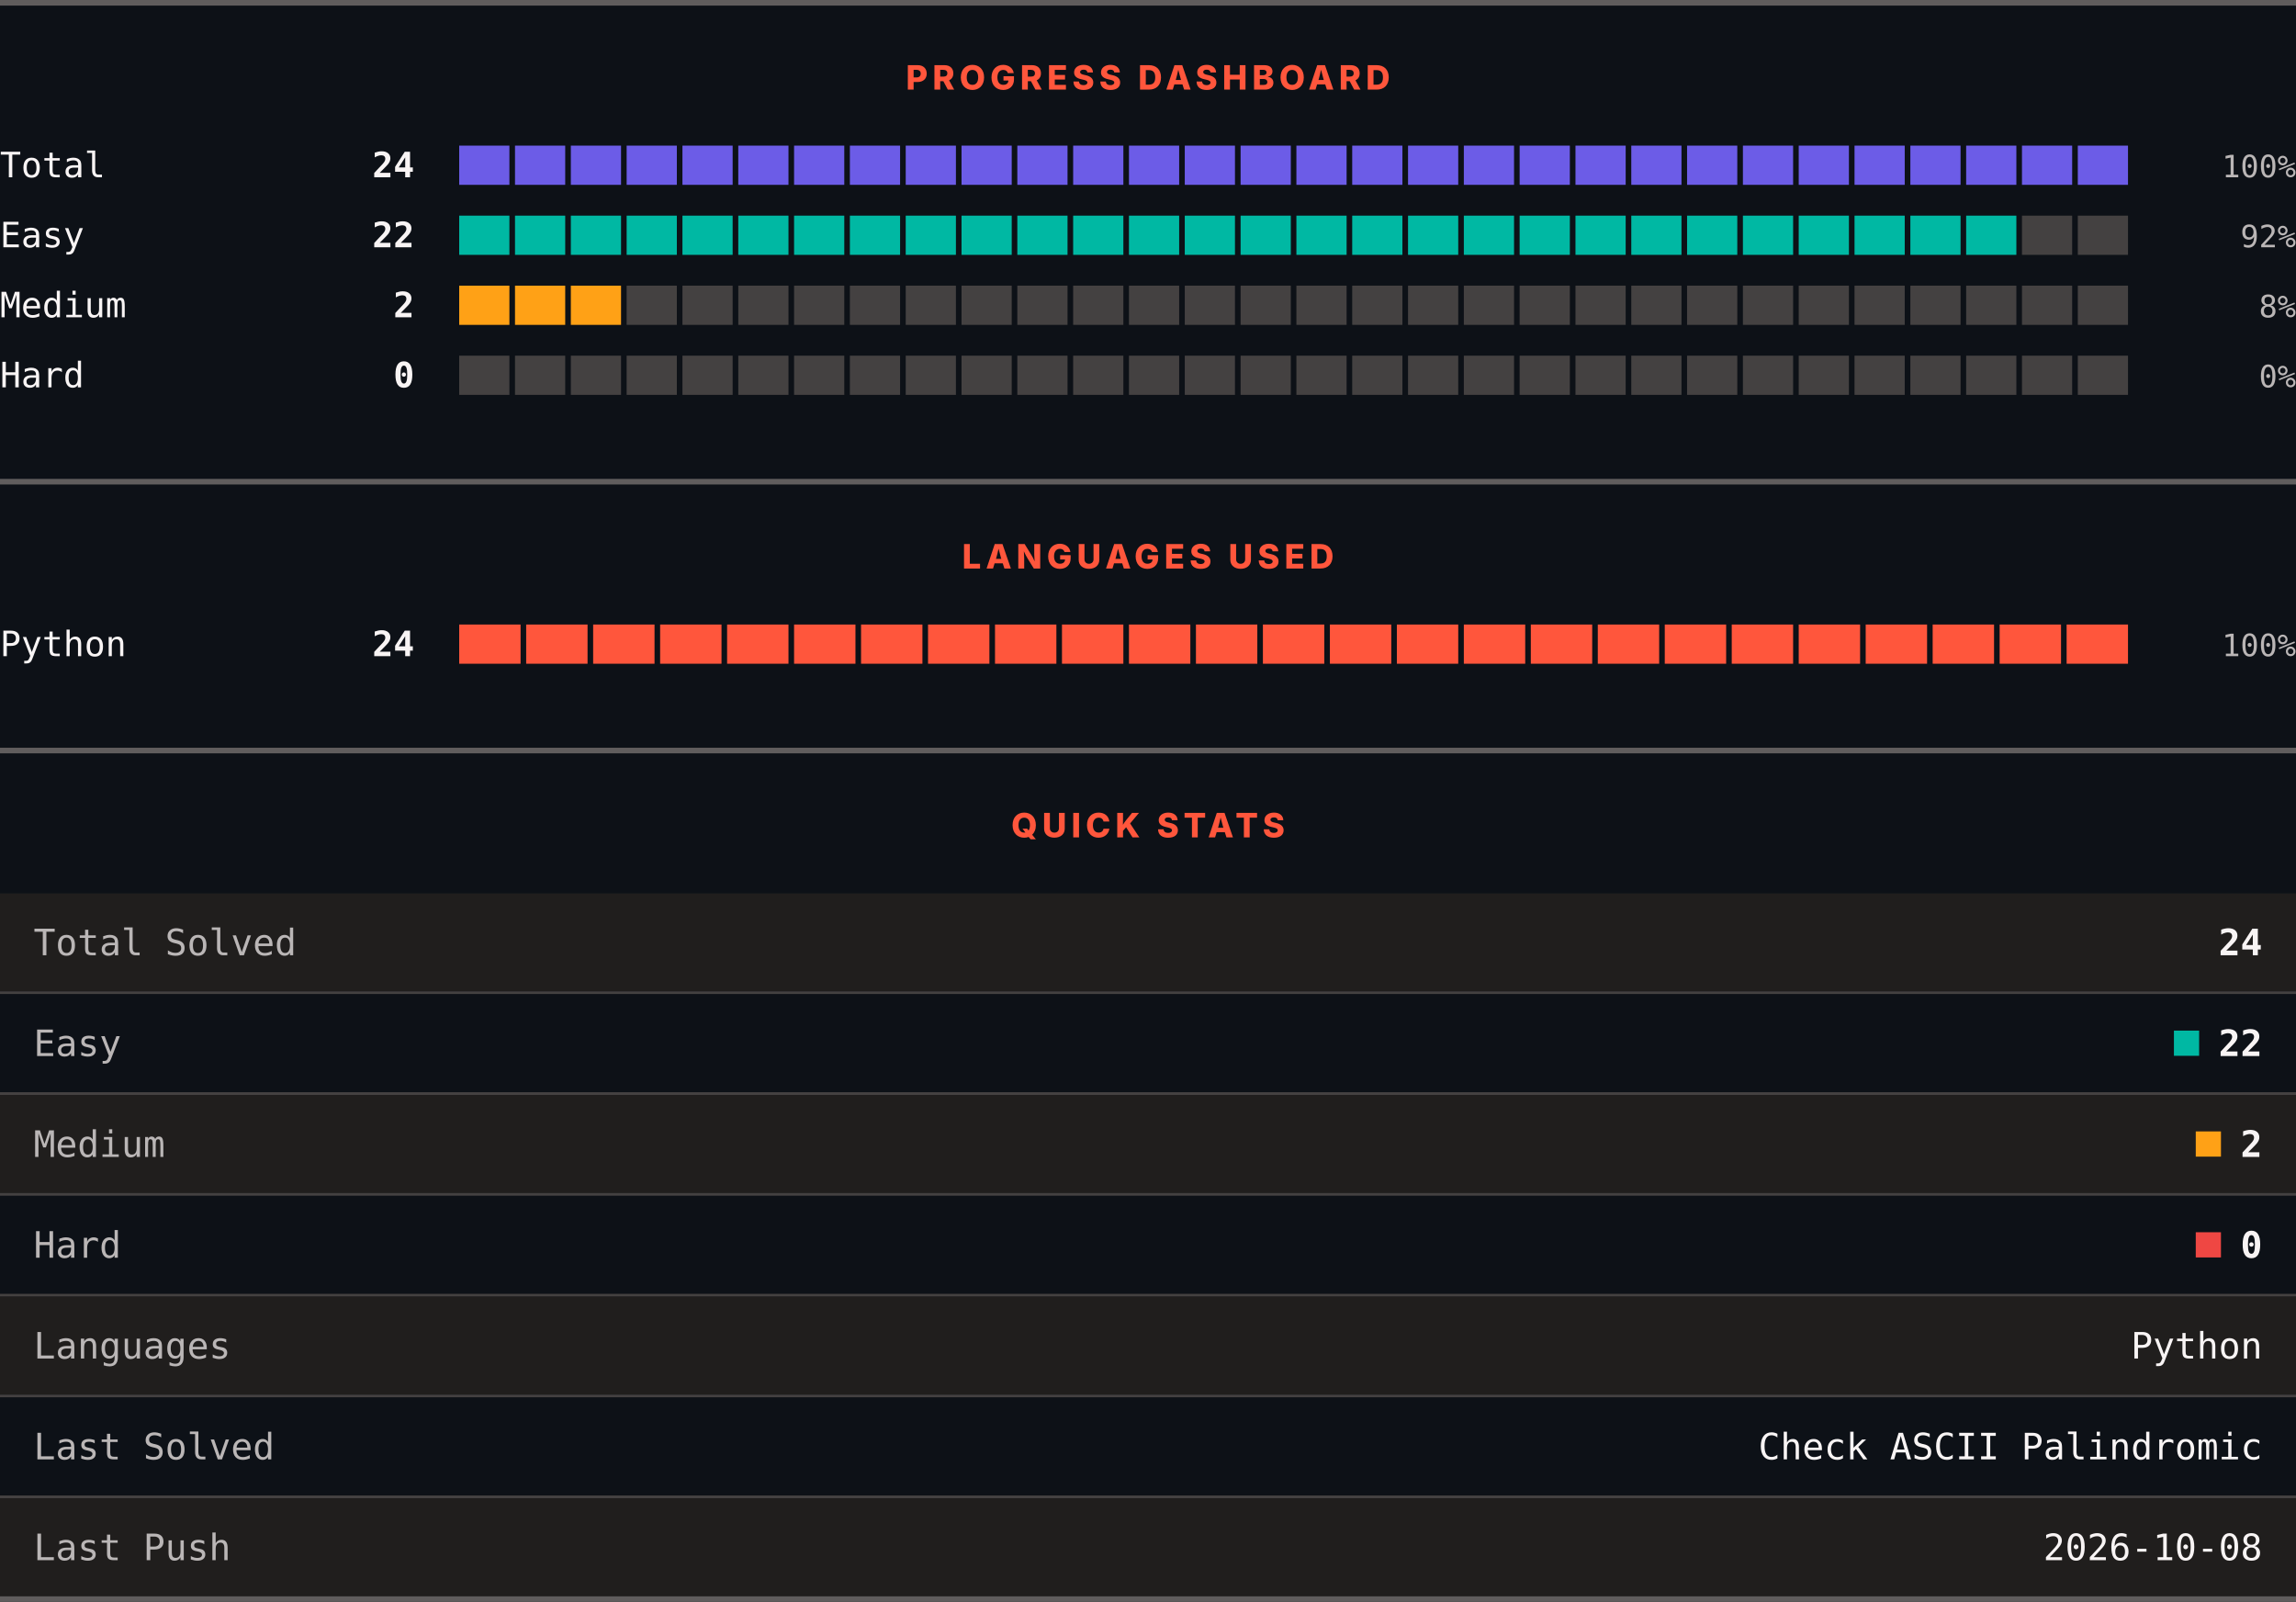
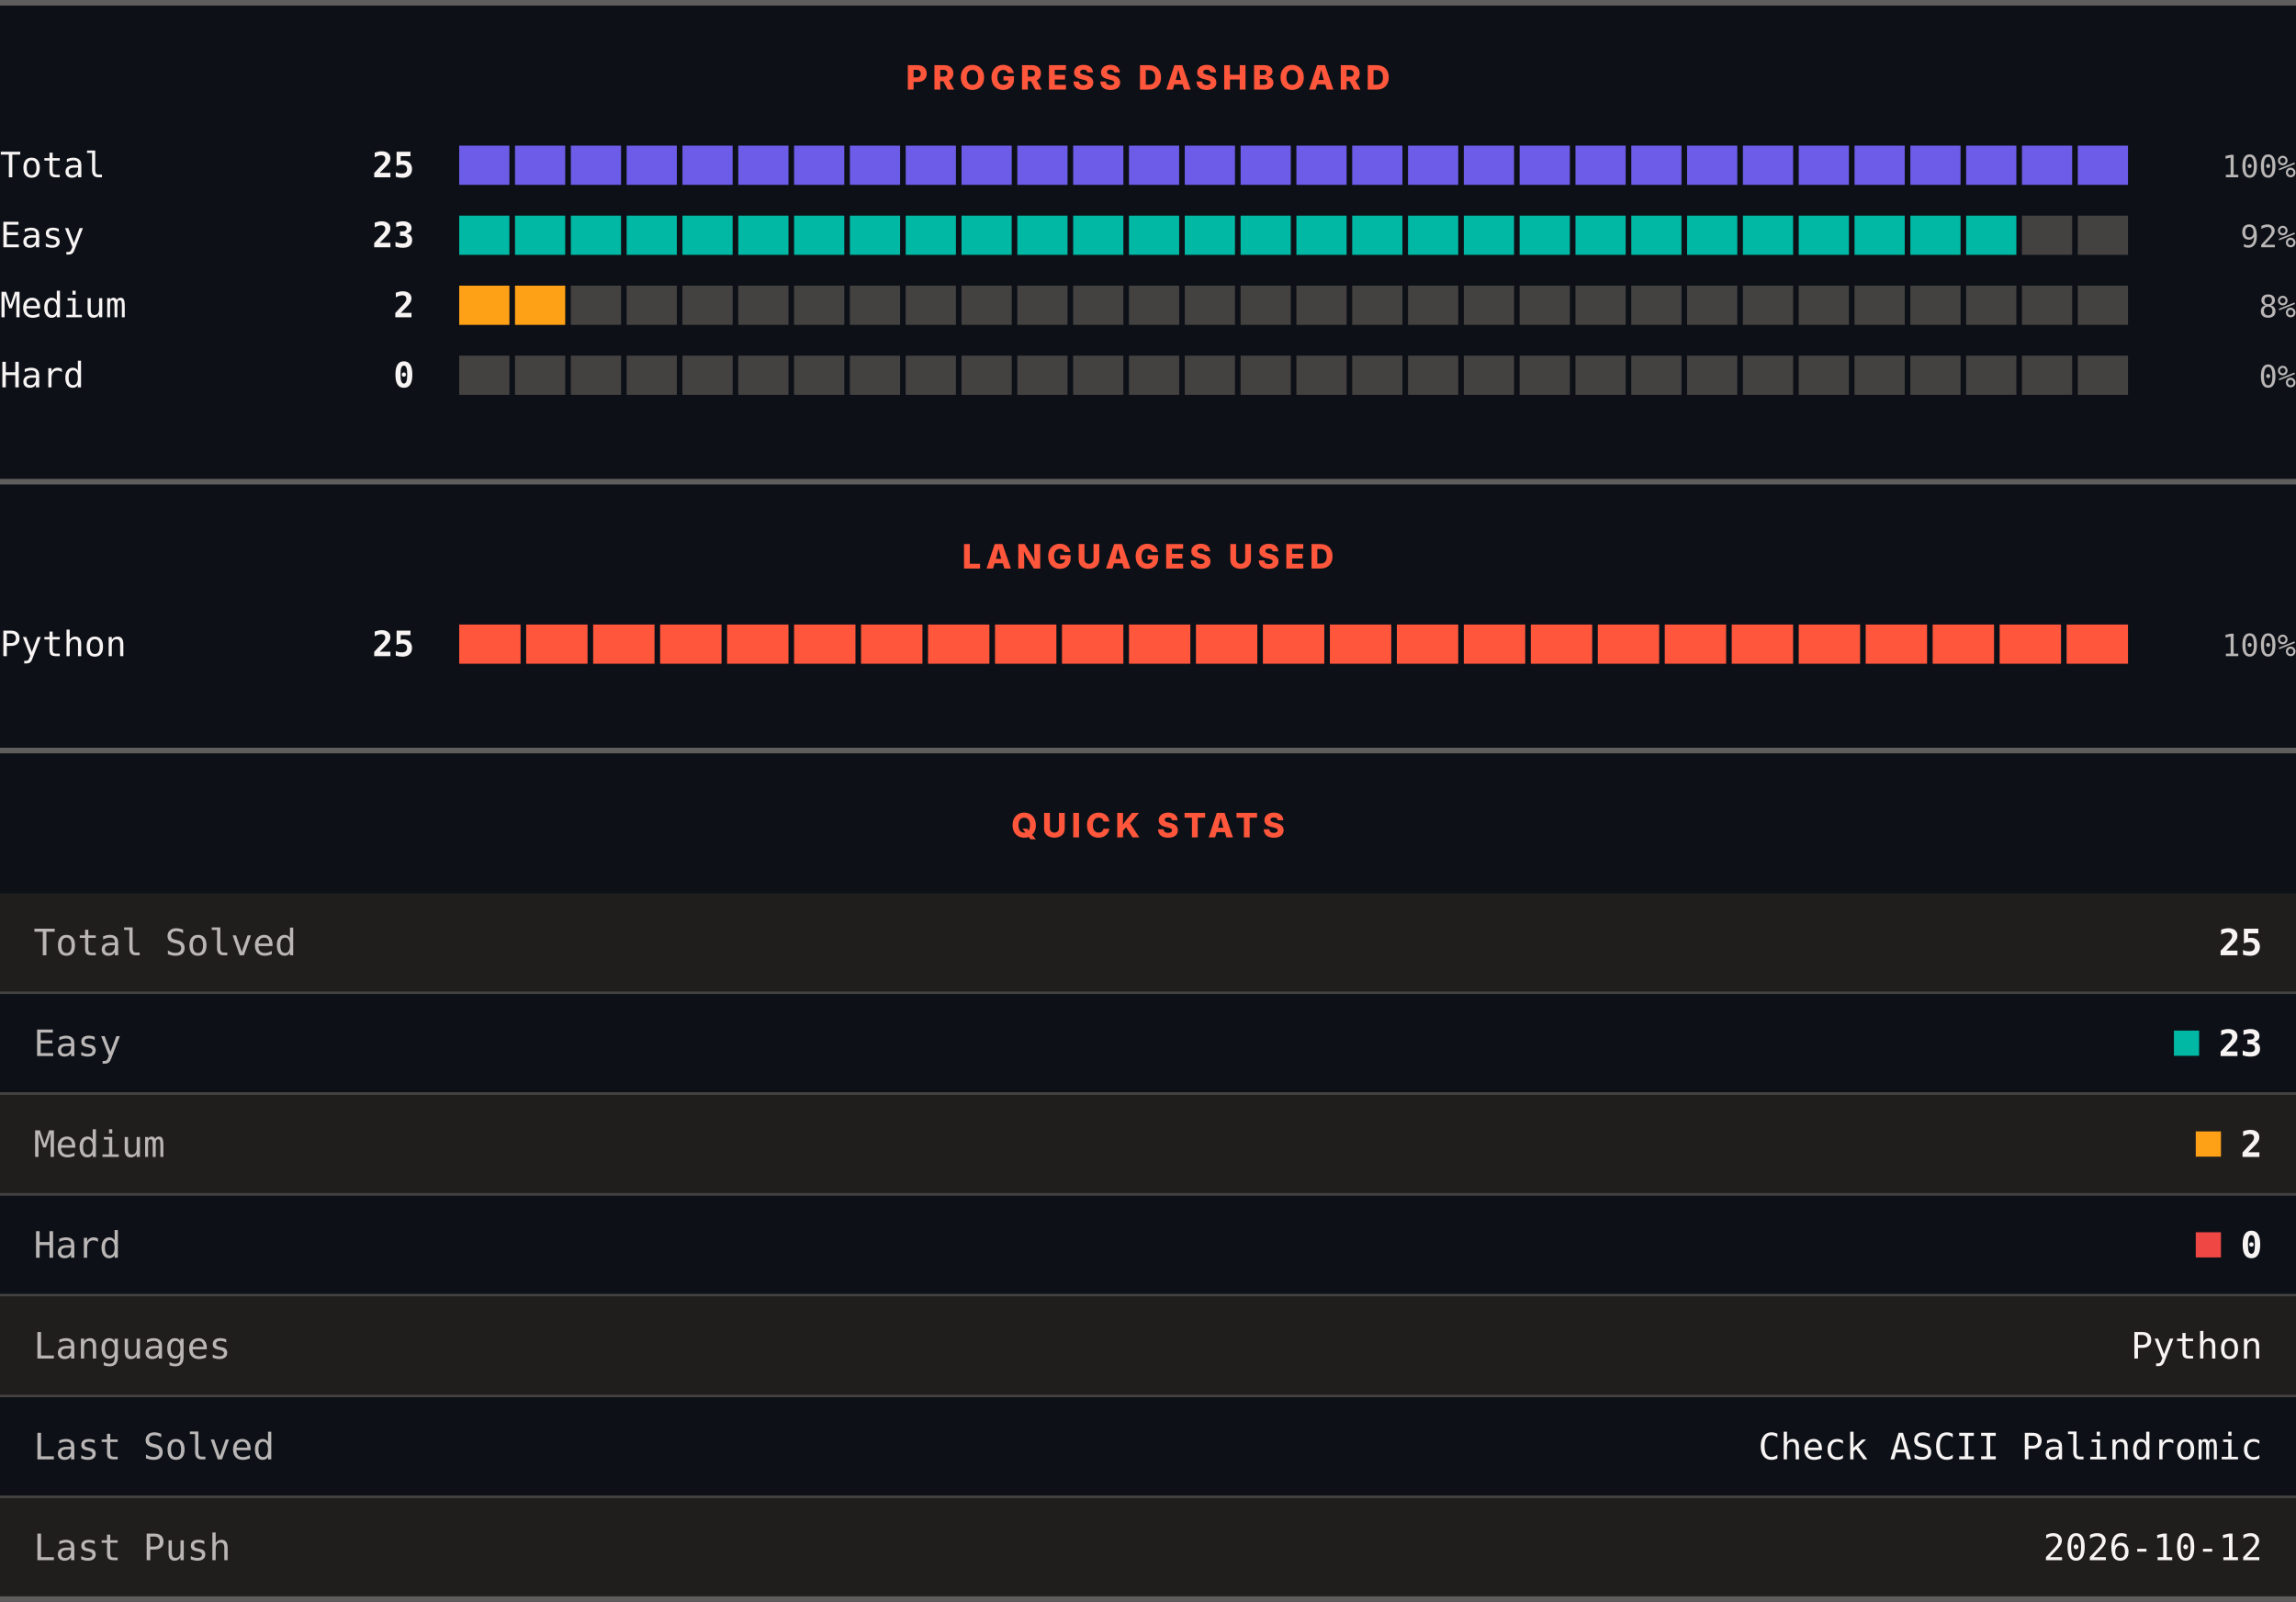
<svg xmlns="http://www.w3.org/2000/svg" width="820" height="572" viewBox="0 0 820 572" role="img" aria-label="LeetCode progress, languages and quick stats">
  <rect width="820" height="572" fill="#0d1117" />
  <rect x="0" y="0" width="820" height="2" fill="#605d5d" />
  <text x="410" y="32" text-anchor="middle" font-family="Archivo, system-ui, -apple-system, Segoe UI, sans-serif" font-size="12" font-weight="800" letter-spacing="1.68" fill="#ff563c">PROGRESS DASHBOARD</text>
  <text x="0" y="63.3" font-family="ui-monospace, SFMono-Regular, Menlo, Consolas, monospace" font-size="12.5" fill="#f8f4f4">Total</text>
-   <text x="148" y="63.3" text-anchor="end" font-family="ui-monospace, SFMono-Regular, Menlo, Consolas, monospace" font-size="12.5" font-weight="700" fill="#f8f4f4">24</text>
+   <text x="148" y="63.3" text-anchor="end" font-family="ui-monospace, SFMono-Regular, Menlo, Consolas, monospace" font-size="12.5" font-weight="700" fill="#f8f4f4">25</text>
  <rect x="164.00" y="52" width="17.93" height="14" fill="#6c5ce7" />
  <rect x="183.93" y="52" width="17.93" height="14" fill="#6c5ce7" />
  <rect x="203.87" y="52" width="17.93" height="14" fill="#6c5ce7" />
  <rect x="223.80" y="52" width="17.93" height="14" fill="#6c5ce7" />
  <rect x="243.73" y="52" width="17.93" height="14" fill="#6c5ce7" />
  <rect x="263.67" y="52" width="17.93" height="14" fill="#6c5ce7" />
  <rect x="283.60" y="52" width="17.93" height="14" fill="#6c5ce7" />
  <rect x="303.53" y="52" width="17.93" height="14" fill="#6c5ce7" />
  <rect x="323.47" y="52" width="17.93" height="14" fill="#6c5ce7" />
  <rect x="343.40" y="52" width="17.93" height="14" fill="#6c5ce7" />
  <rect x="363.33" y="52" width="17.93" height="14" fill="#6c5ce7" />
  <rect x="383.27" y="52" width="17.93" height="14" fill="#6c5ce7" />
  <rect x="403.20" y="52" width="17.93" height="14" fill="#6c5ce7" />
  <rect x="423.13" y="52" width="17.93" height="14" fill="#6c5ce7" />
  <rect x="443.07" y="52" width="17.93" height="14" fill="#6c5ce7" />
  <rect x="463.00" y="52" width="17.93" height="14" fill="#6c5ce7" />
  <rect x="482.93" y="52" width="17.93" height="14" fill="#6c5ce7" />
  <rect x="502.87" y="52" width="17.93" height="14" fill="#6c5ce7" />
  <rect x="522.80" y="52" width="17.93" height="14" fill="#6c5ce7" />
  <rect x="542.73" y="52" width="17.93" height="14" fill="#6c5ce7" />
  <rect x="562.67" y="52" width="17.93" height="14" fill="#6c5ce7" />
  <rect x="582.60" y="52" width="17.93" height="14" fill="#6c5ce7" />
  <rect x="602.53" y="52" width="17.93" height="14" fill="#6c5ce7" />
  <rect x="622.47" y="52" width="17.93" height="14" fill="#6c5ce7" />
  <rect x="642.40" y="52" width="17.93" height="14" fill="#6c5ce7" />
  <rect x="662.33" y="52" width="17.93" height="14" fill="#6c5ce7" />
  <rect x="682.27" y="52" width="17.93" height="14" fill="#6c5ce7" />
  <rect x="702.20" y="52" width="17.93" height="14" fill="#6c5ce7" />
  <rect x="722.13" y="52" width="17.93" height="14" fill="#6c5ce7" />
  <rect x="742.07" y="52" width="17.93" height="14" fill="#6c5ce7" />
  <text x="820" y="63.3" text-anchor="end" font-family="ui-monospace, SFMono-Regular, Menlo, Consolas, monospace" font-size="11" fill="#bab6b6">100%</text>
  <text x="0" y="88.3" font-family="ui-monospace, SFMono-Regular, Menlo, Consolas, monospace" font-size="12.5" fill="#f8f4f4">Easy</text>
-   <text x="148" y="88.3" text-anchor="end" font-family="ui-monospace, SFMono-Regular, Menlo, Consolas, monospace" font-size="12.5" font-weight="700" fill="#f8f4f4">22</text>
+   <text x="148" y="88.3" text-anchor="end" font-family="ui-monospace, SFMono-Regular, Menlo, Consolas, monospace" font-size="12.5" font-weight="700" fill="#f8f4f4">23</text>
  <rect x="164.00" y="77" width="17.93" height="14" fill="#00b8a3" />
  <rect x="183.93" y="77" width="17.93" height="14" fill="#00b8a3" />
  <rect x="203.87" y="77" width="17.93" height="14" fill="#00b8a3" />
  <rect x="223.80" y="77" width="17.93" height="14" fill="#00b8a3" />
  <rect x="243.73" y="77" width="17.93" height="14" fill="#00b8a3" />
  <rect x="263.67" y="77" width="17.93" height="14" fill="#00b8a3" />
  <rect x="283.60" y="77" width="17.93" height="14" fill="#00b8a3" />
  <rect x="303.53" y="77" width="17.93" height="14" fill="#00b8a3" />
  <rect x="323.47" y="77" width="17.93" height="14" fill="#00b8a3" />
  <rect x="343.40" y="77" width="17.93" height="14" fill="#00b8a3" />
  <rect x="363.33" y="77" width="17.93" height="14" fill="#00b8a3" />
  <rect x="383.27" y="77" width="17.93" height="14" fill="#00b8a3" />
  <rect x="403.20" y="77" width="17.93" height="14" fill="#00b8a3" />
  <rect x="423.13" y="77" width="17.93" height="14" fill="#00b8a3" />
  <rect x="443.07" y="77" width="17.93" height="14" fill="#00b8a3" />
  <rect x="463.00" y="77" width="17.93" height="14" fill="#00b8a3" />
  <rect x="482.93" y="77" width="17.93" height="14" fill="#00b8a3" />
  <rect x="502.87" y="77" width="17.93" height="14" fill="#00b8a3" />
  <rect x="522.80" y="77" width="17.93" height="14" fill="#00b8a3" />
  <rect x="542.73" y="77" width="17.93" height="14" fill="#00b8a3" />
  <rect x="562.67" y="77" width="17.93" height="14" fill="#00b8a3" />
  <rect x="582.60" y="77" width="17.93" height="14" fill="#00b8a3" />
  <rect x="602.53" y="77" width="17.93" height="14" fill="#00b8a3" />
  <rect x="622.47" y="77" width="17.93" height="14" fill="#00b8a3" />
  <rect x="642.40" y="77" width="17.93" height="14" fill="#00b8a3" />
  <rect x="662.33" y="77" width="17.93" height="14" fill="#00b8a3" />
  <rect x="682.27" y="77" width="17.93" height="14" fill="#00b8a3" />
  <rect x="702.20" y="77" width="17.93" height="14" fill="#00b8a3" />
  <rect x="722.13" y="77" width="17.93" height="14" fill="#444141" />
  <rect x="742.07" y="77" width="17.93" height="14" fill="#444141" />
  <text x="820" y="88.3" text-anchor="end" font-family="ui-monospace, SFMono-Regular, Menlo, Consolas, monospace" font-size="11" fill="#bab6b6">92%</text>
  <text x="0" y="113.3" font-family="ui-monospace, SFMono-Regular, Menlo, Consolas, monospace" font-size="12.5" fill="#f8f4f4">Medium</text>
  <text x="148" y="113.3" text-anchor="end" font-family="ui-monospace, SFMono-Regular, Menlo, Consolas, monospace" font-size="12.5" font-weight="700" fill="#f8f4f4">2</text>
  <rect x="164.00" y="102" width="17.93" height="14" fill="#ffa116" />
  <rect x="183.93" y="102" width="17.93" height="14" fill="#ffa116" />
-   <rect x="203.87" y="102" width="17.93" height="14" fill="#ffa116" />
+   <rect x="203.87" y="102" width="17.93" height="14" fill="#444141" />
  <rect x="223.80" y="102" width="17.93" height="14" fill="#444141" />
  <rect x="243.73" y="102" width="17.93" height="14" fill="#444141" />
  <rect x="263.67" y="102" width="17.93" height="14" fill="#444141" />
  <rect x="283.60" y="102" width="17.93" height="14" fill="#444141" />
  <rect x="303.53" y="102" width="17.93" height="14" fill="#444141" />
  <rect x="323.47" y="102" width="17.93" height="14" fill="#444141" />
  <rect x="343.40" y="102" width="17.93" height="14" fill="#444141" />
  <rect x="363.33" y="102" width="17.93" height="14" fill="#444141" />
  <rect x="383.27" y="102" width="17.93" height="14" fill="#444141" />
  <rect x="403.20" y="102" width="17.93" height="14" fill="#444141" />
  <rect x="423.13" y="102" width="17.93" height="14" fill="#444141" />
  <rect x="443.07" y="102" width="17.93" height="14" fill="#444141" />
  <rect x="463.00" y="102" width="17.93" height="14" fill="#444141" />
  <rect x="482.93" y="102" width="17.93" height="14" fill="#444141" />
  <rect x="502.87" y="102" width="17.93" height="14" fill="#444141" />
  <rect x="522.80" y="102" width="17.93" height="14" fill="#444141" />
  <rect x="542.73" y="102" width="17.93" height="14" fill="#444141" />
  <rect x="562.67" y="102" width="17.93" height="14" fill="#444141" />
  <rect x="582.60" y="102" width="17.93" height="14" fill="#444141" />
  <rect x="602.53" y="102" width="17.93" height="14" fill="#444141" />
  <rect x="622.47" y="102" width="17.93" height="14" fill="#444141" />
  <rect x="642.40" y="102" width="17.93" height="14" fill="#444141" />
  <rect x="662.33" y="102" width="17.93" height="14" fill="#444141" />
  <rect x="682.27" y="102" width="17.93" height="14" fill="#444141" />
  <rect x="702.20" y="102" width="17.93" height="14" fill="#444141" />
  <rect x="722.13" y="102" width="17.93" height="14" fill="#444141" />
  <rect x="742.07" y="102" width="17.93" height="14" fill="#444141" />
  <text x="820" y="113.3" text-anchor="end" font-family="ui-monospace, SFMono-Regular, Menlo, Consolas, monospace" font-size="11" fill="#bab6b6">8%</text>
  <text x="0" y="138.3" font-family="ui-monospace, SFMono-Regular, Menlo, Consolas, monospace" font-size="12.5" fill="#f8f4f4">Hard</text>
  <text x="148" y="138.3" text-anchor="end" font-family="ui-monospace, SFMono-Regular, Menlo, Consolas, monospace" font-size="12.5" font-weight="700" fill="#f8f4f4">0</text>
  <rect x="164.00" y="127" width="17.93" height="14" fill="#444141" />
  <rect x="183.93" y="127" width="17.93" height="14" fill="#444141" />
  <rect x="203.87" y="127" width="17.93" height="14" fill="#444141" />
  <rect x="223.80" y="127" width="17.93" height="14" fill="#444141" />
  <rect x="243.73" y="127" width="17.93" height="14" fill="#444141" />
  <rect x="263.67" y="127" width="17.93" height="14" fill="#444141" />
  <rect x="283.60" y="127" width="17.93" height="14" fill="#444141" />
  <rect x="303.53" y="127" width="17.93" height="14" fill="#444141" />
  <rect x="323.47" y="127" width="17.93" height="14" fill="#444141" />
  <rect x="343.40" y="127" width="17.93" height="14" fill="#444141" />
  <rect x="363.33" y="127" width="17.93" height="14" fill="#444141" />
  <rect x="383.27" y="127" width="17.93" height="14" fill="#444141" />
  <rect x="403.20" y="127" width="17.93" height="14" fill="#444141" />
  <rect x="423.13" y="127" width="17.93" height="14" fill="#444141" />
  <rect x="443.07" y="127" width="17.93" height="14" fill="#444141" />
  <rect x="463.00" y="127" width="17.93" height="14" fill="#444141" />
  <rect x="482.93" y="127" width="17.93" height="14" fill="#444141" />
  <rect x="502.87" y="127" width="17.93" height="14" fill="#444141" />
  <rect x="522.80" y="127" width="17.93" height="14" fill="#444141" />
  <rect x="542.73" y="127" width="17.93" height="14" fill="#444141" />
  <rect x="562.67" y="127" width="17.93" height="14" fill="#444141" />
  <rect x="582.60" y="127" width="17.93" height="14" fill="#444141" />
  <rect x="602.53" y="127" width="17.93" height="14" fill="#444141" />
  <rect x="622.47" y="127" width="17.93" height="14" fill="#444141" />
  <rect x="642.40" y="127" width="17.93" height="14" fill="#444141" />
  <rect x="662.33" y="127" width="17.93" height="14" fill="#444141" />
  <rect x="682.27" y="127" width="17.93" height="14" fill="#444141" />
  <rect x="702.20" y="127" width="17.93" height="14" fill="#444141" />
  <rect x="722.13" y="127" width="17.93" height="14" fill="#444141" />
  <rect x="742.07" y="127" width="17.93" height="14" fill="#444141" />
  <text x="820" y="138.3" text-anchor="end" font-family="ui-monospace, SFMono-Regular, Menlo, Consolas, monospace" font-size="11" fill="#bab6b6">0%</text>
  <rect x="0" y="171" width="820" height="2" fill="#605d5d" />
  <text x="410" y="203" text-anchor="middle" font-family="Archivo, system-ui, -apple-system, Segoe UI, sans-serif" font-size="12" font-weight="800" letter-spacing="1.68" fill="#ff563c">LANGUAGES USED</text>
  <text x="0" y="234.3" font-family="ui-monospace, SFMono-Regular, Menlo, Consolas, monospace" font-size="12.5" fill="#f8f4f4">Python</text>
-   <text x="148" y="234.3" text-anchor="end" font-family="ui-monospace, SFMono-Regular, Menlo, Consolas, monospace" font-size="12.5" font-weight="700" fill="#f8f4f4">24</text>
+   <text x="148" y="234.3" text-anchor="end" font-family="ui-monospace, SFMono-Regular, Menlo, Consolas, monospace" font-size="12.5" font-weight="700" fill="#f8f4f4">25</text>
  <rect x="164.00" y="223" width="21.92" height="14" fill="#ff563c" />
  <rect x="187.92" y="223" width="21.92" height="14" fill="#ff563c" />
  <rect x="211.84" y="223" width="21.92" height="14" fill="#ff563c" />
  <rect x="235.76" y="223" width="21.92" height="14" fill="#ff563c" />
  <rect x="259.68" y="223" width="21.92" height="14" fill="#ff563c" />
  <rect x="283.60" y="223" width="21.92" height="14" fill="#ff563c" />
  <rect x="307.52" y="223" width="21.92" height="14" fill="#ff563c" />
  <rect x="331.44" y="223" width="21.92" height="14" fill="#ff563c" />
  <rect x="355.36" y="223" width="21.92" height="14" fill="#ff563c" />
  <rect x="379.28" y="223" width="21.92" height="14" fill="#ff563c" />
  <rect x="403.20" y="223" width="21.92" height="14" fill="#ff563c" />
  <rect x="427.12" y="223" width="21.92" height="14" fill="#ff563c" />
  <rect x="451.04" y="223" width="21.92" height="14" fill="#ff563c" />
  <rect x="474.96" y="223" width="21.92" height="14" fill="#ff563c" />
  <rect x="498.88" y="223" width="21.92" height="14" fill="#ff563c" />
  <rect x="522.80" y="223" width="21.92" height="14" fill="#ff563c" />
  <rect x="546.72" y="223" width="21.92" height="14" fill="#ff563c" />
  <rect x="570.64" y="223" width="21.92" height="14" fill="#ff563c" />
  <rect x="594.56" y="223" width="21.92" height="14" fill="#ff563c" />
  <rect x="618.48" y="223" width="21.92" height="14" fill="#ff563c" />
  <rect x="642.40" y="223" width="21.92" height="14" fill="#ff563c" />
  <rect x="666.32" y="223" width="21.92" height="14" fill="#ff563c" />
  <rect x="690.24" y="223" width="21.92" height="14" fill="#ff563c" />
  <rect x="714.16" y="223" width="21.92" height="14" fill="#ff563c" />
  <rect x="738.08" y="223" width="21.92" height="14" fill="#ff563c" />
  <text x="820" y="234.3" text-anchor="end" font-family="ui-monospace, SFMono-Regular, Menlo, Consolas, monospace" font-size="11" fill="#bab6b6">100%</text>
  <rect x="0" y="267" width="820" height="2" fill="#605d5d" />
  <text x="410" y="299" text-anchor="middle" font-family="Archivo, system-ui, -apple-system, Segoe UI, sans-serif" font-size="12" font-weight="800" letter-spacing="1.68" fill="#ff563c">QUICK STATS</text>
  <rect x="0" y="319" width="820" height="35" fill="#201e1d" />
  <text x="12" y="341.1" font-family="ui-monospace, SFMono-Regular, Menlo, Consolas, monospace" font-size="13" fill="#bab6b6">Total Solved</text>
-   <text x="808" y="341.1" text-anchor="end" font-family="ui-monospace, SFMono-Regular, Menlo, Consolas, monospace" font-size="13" font-weight="700" fill="#f8f4f4">24</text>
+   <text x="808" y="341.1" text-anchor="end" font-family="ui-monospace, SFMono-Regular, Menlo, Consolas, monospace" font-size="13" font-weight="700" fill="#f8f4f4">25</text>
  <rect x="0" y="354" width="820" height="1" fill="#444141" />
  <rect x="0" y="355" width="820" height="35" fill="#0d1117" />
  <text x="12" y="377.1" font-family="ui-monospace, SFMono-Regular, Menlo, Consolas, monospace" font-size="13" fill="#bab6b6">Easy</text>
  <rect x="776.4" y="368" width="9" height="9" fill="#00b8a3" />
-   <text x="808" y="377.1" text-anchor="end" font-family="ui-monospace, SFMono-Regular, Menlo, Consolas, monospace" font-size="13" font-weight="700" fill="#f8f4f4">22</text>
+   <text x="808" y="377.1" text-anchor="end" font-family="ui-monospace, SFMono-Regular, Menlo, Consolas, monospace" font-size="13" font-weight="700" fill="#f8f4f4">23</text>
  <rect x="0" y="390" width="820" height="1" fill="#444141" />
  <rect x="0" y="391" width="820" height="35" fill="#201e1d" />
  <text x="12" y="413.1" font-family="ui-monospace, SFMono-Regular, Menlo, Consolas, monospace" font-size="13" fill="#bab6b6">Medium</text>
  <rect x="784.2" y="404" width="9" height="9" fill="#ffa116" />
  <text x="808" y="413.1" text-anchor="end" font-family="ui-monospace, SFMono-Regular, Menlo, Consolas, monospace" font-size="13" font-weight="700" fill="#f8f4f4">2</text>
  <rect x="0" y="426" width="820" height="1" fill="#444141" />
  <rect x="0" y="427" width="820" height="35" fill="#0d1117" />
  <text x="12" y="449.1" font-family="ui-monospace, SFMono-Regular, Menlo, Consolas, monospace" font-size="13" fill="#bab6b6">Hard</text>
  <rect x="784.2" y="440" width="9" height="9" fill="#ef4743" />
  <text x="808" y="449.1" text-anchor="end" font-family="ui-monospace, SFMono-Regular, Menlo, Consolas, monospace" font-size="13" font-weight="700" fill="#f8f4f4">0</text>
  <rect x="0" y="462" width="820" height="1" fill="#444141" />
  <rect x="0" y="463" width="820" height="35" fill="#201e1d" />
  <text x="12" y="485.1" font-family="ui-monospace, SFMono-Regular, Menlo, Consolas, monospace" font-size="13" fill="#bab6b6">Languages</text>
  <text x="808" y="485.1" text-anchor="end" font-family="ui-monospace, SFMono-Regular, Menlo, Consolas, monospace" font-size="13" fill="#f8f4f4">Python</text>
  <rect x="0" y="498" width="820" height="1" fill="#444141" />
  <rect x="0" y="499" width="820" height="35" fill="#0d1117" />
  <text x="12" y="521.1" font-family="ui-monospace, SFMono-Regular, Menlo, Consolas, monospace" font-size="13" fill="#bab6b6">Last Solved</text>
  <text x="808" y="521.1" text-anchor="end" font-family="ui-monospace, SFMono-Regular, Menlo, Consolas, monospace" font-size="13" fill="#f8f4f4">Check ASCII Palindromic</text>
  <rect x="0" y="534" width="820" height="1" fill="#444141" />
  <rect x="0" y="535" width="820" height="35" fill="#201e1d" />
  <text x="12" y="557.1" font-family="ui-monospace, SFMono-Regular, Menlo, Consolas, monospace" font-size="13" fill="#bab6b6">Last Push</text>
-   <text x="808" y="557.1" text-anchor="end" font-family="ui-monospace, SFMono-Regular, Menlo, Consolas, monospace" font-size="13" fill="#f8f4f4">2026-10-08</text>
+   <text x="808" y="557.1" text-anchor="end" font-family="ui-monospace, SFMono-Regular, Menlo, Consolas, monospace" font-size="13" fill="#f8f4f4">2026-10-12</text>
  <rect x="0" y="570" width="820" height="2" fill="#605d5d" />
</svg>
